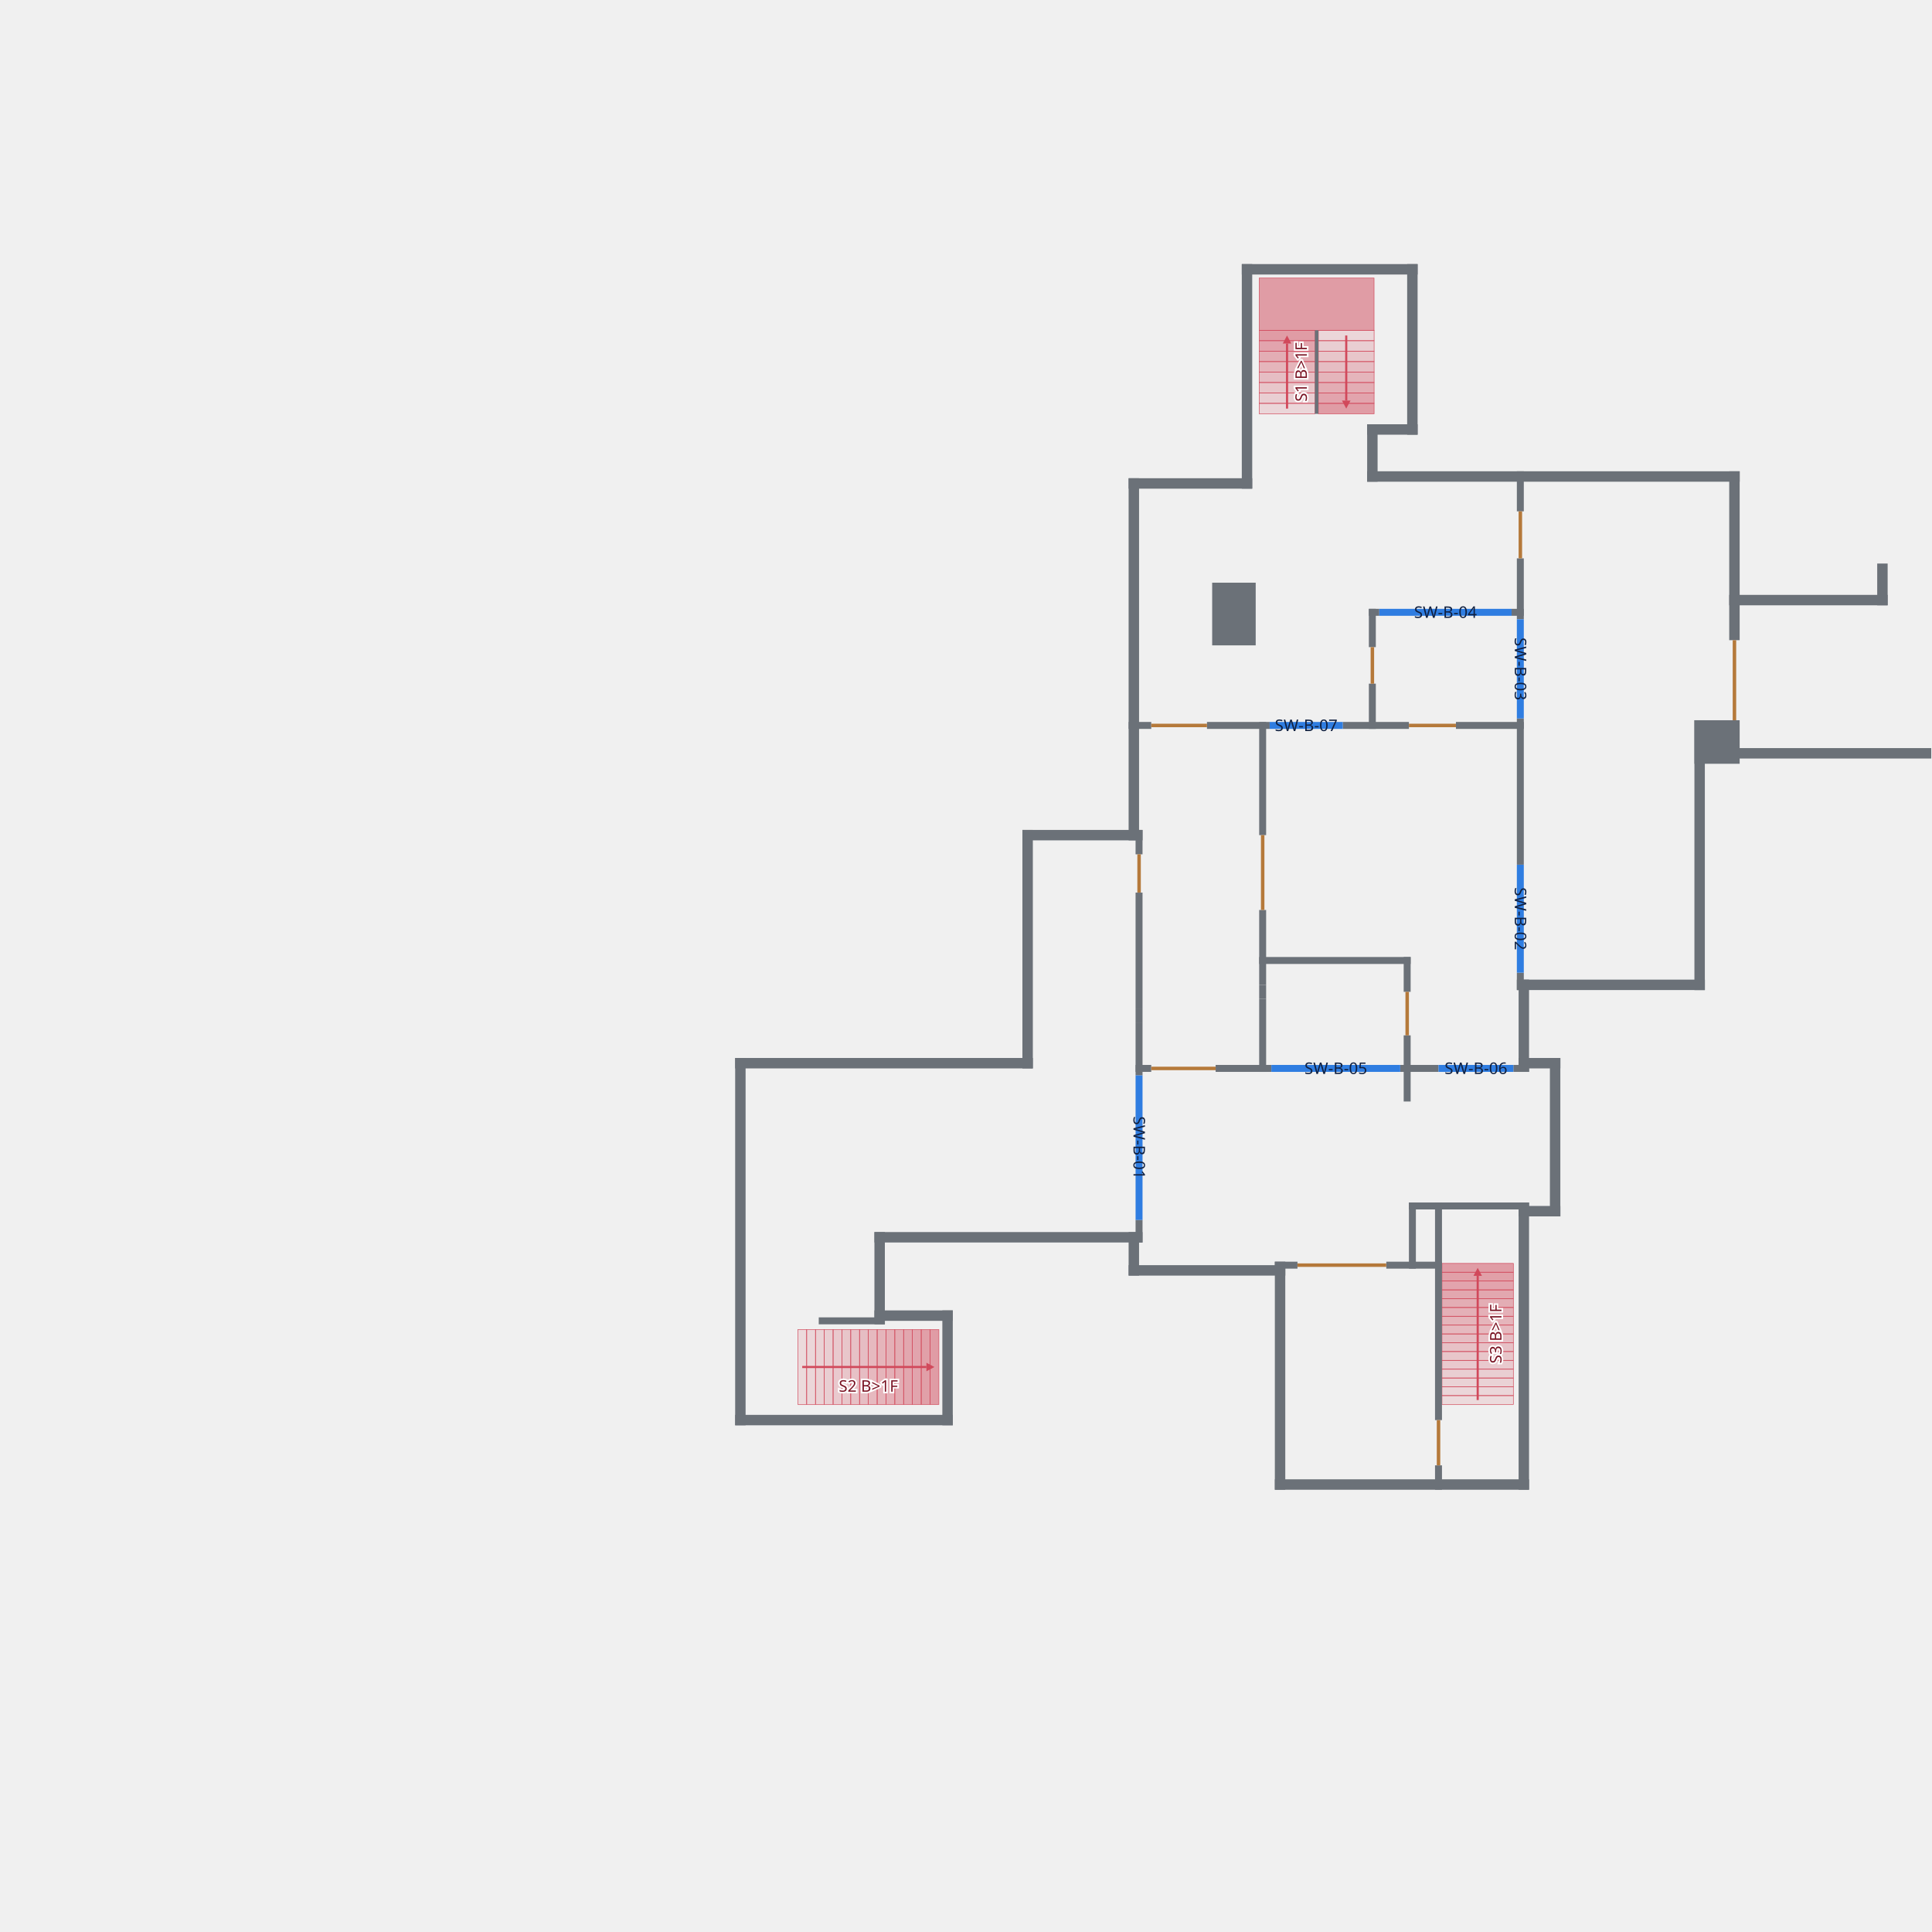
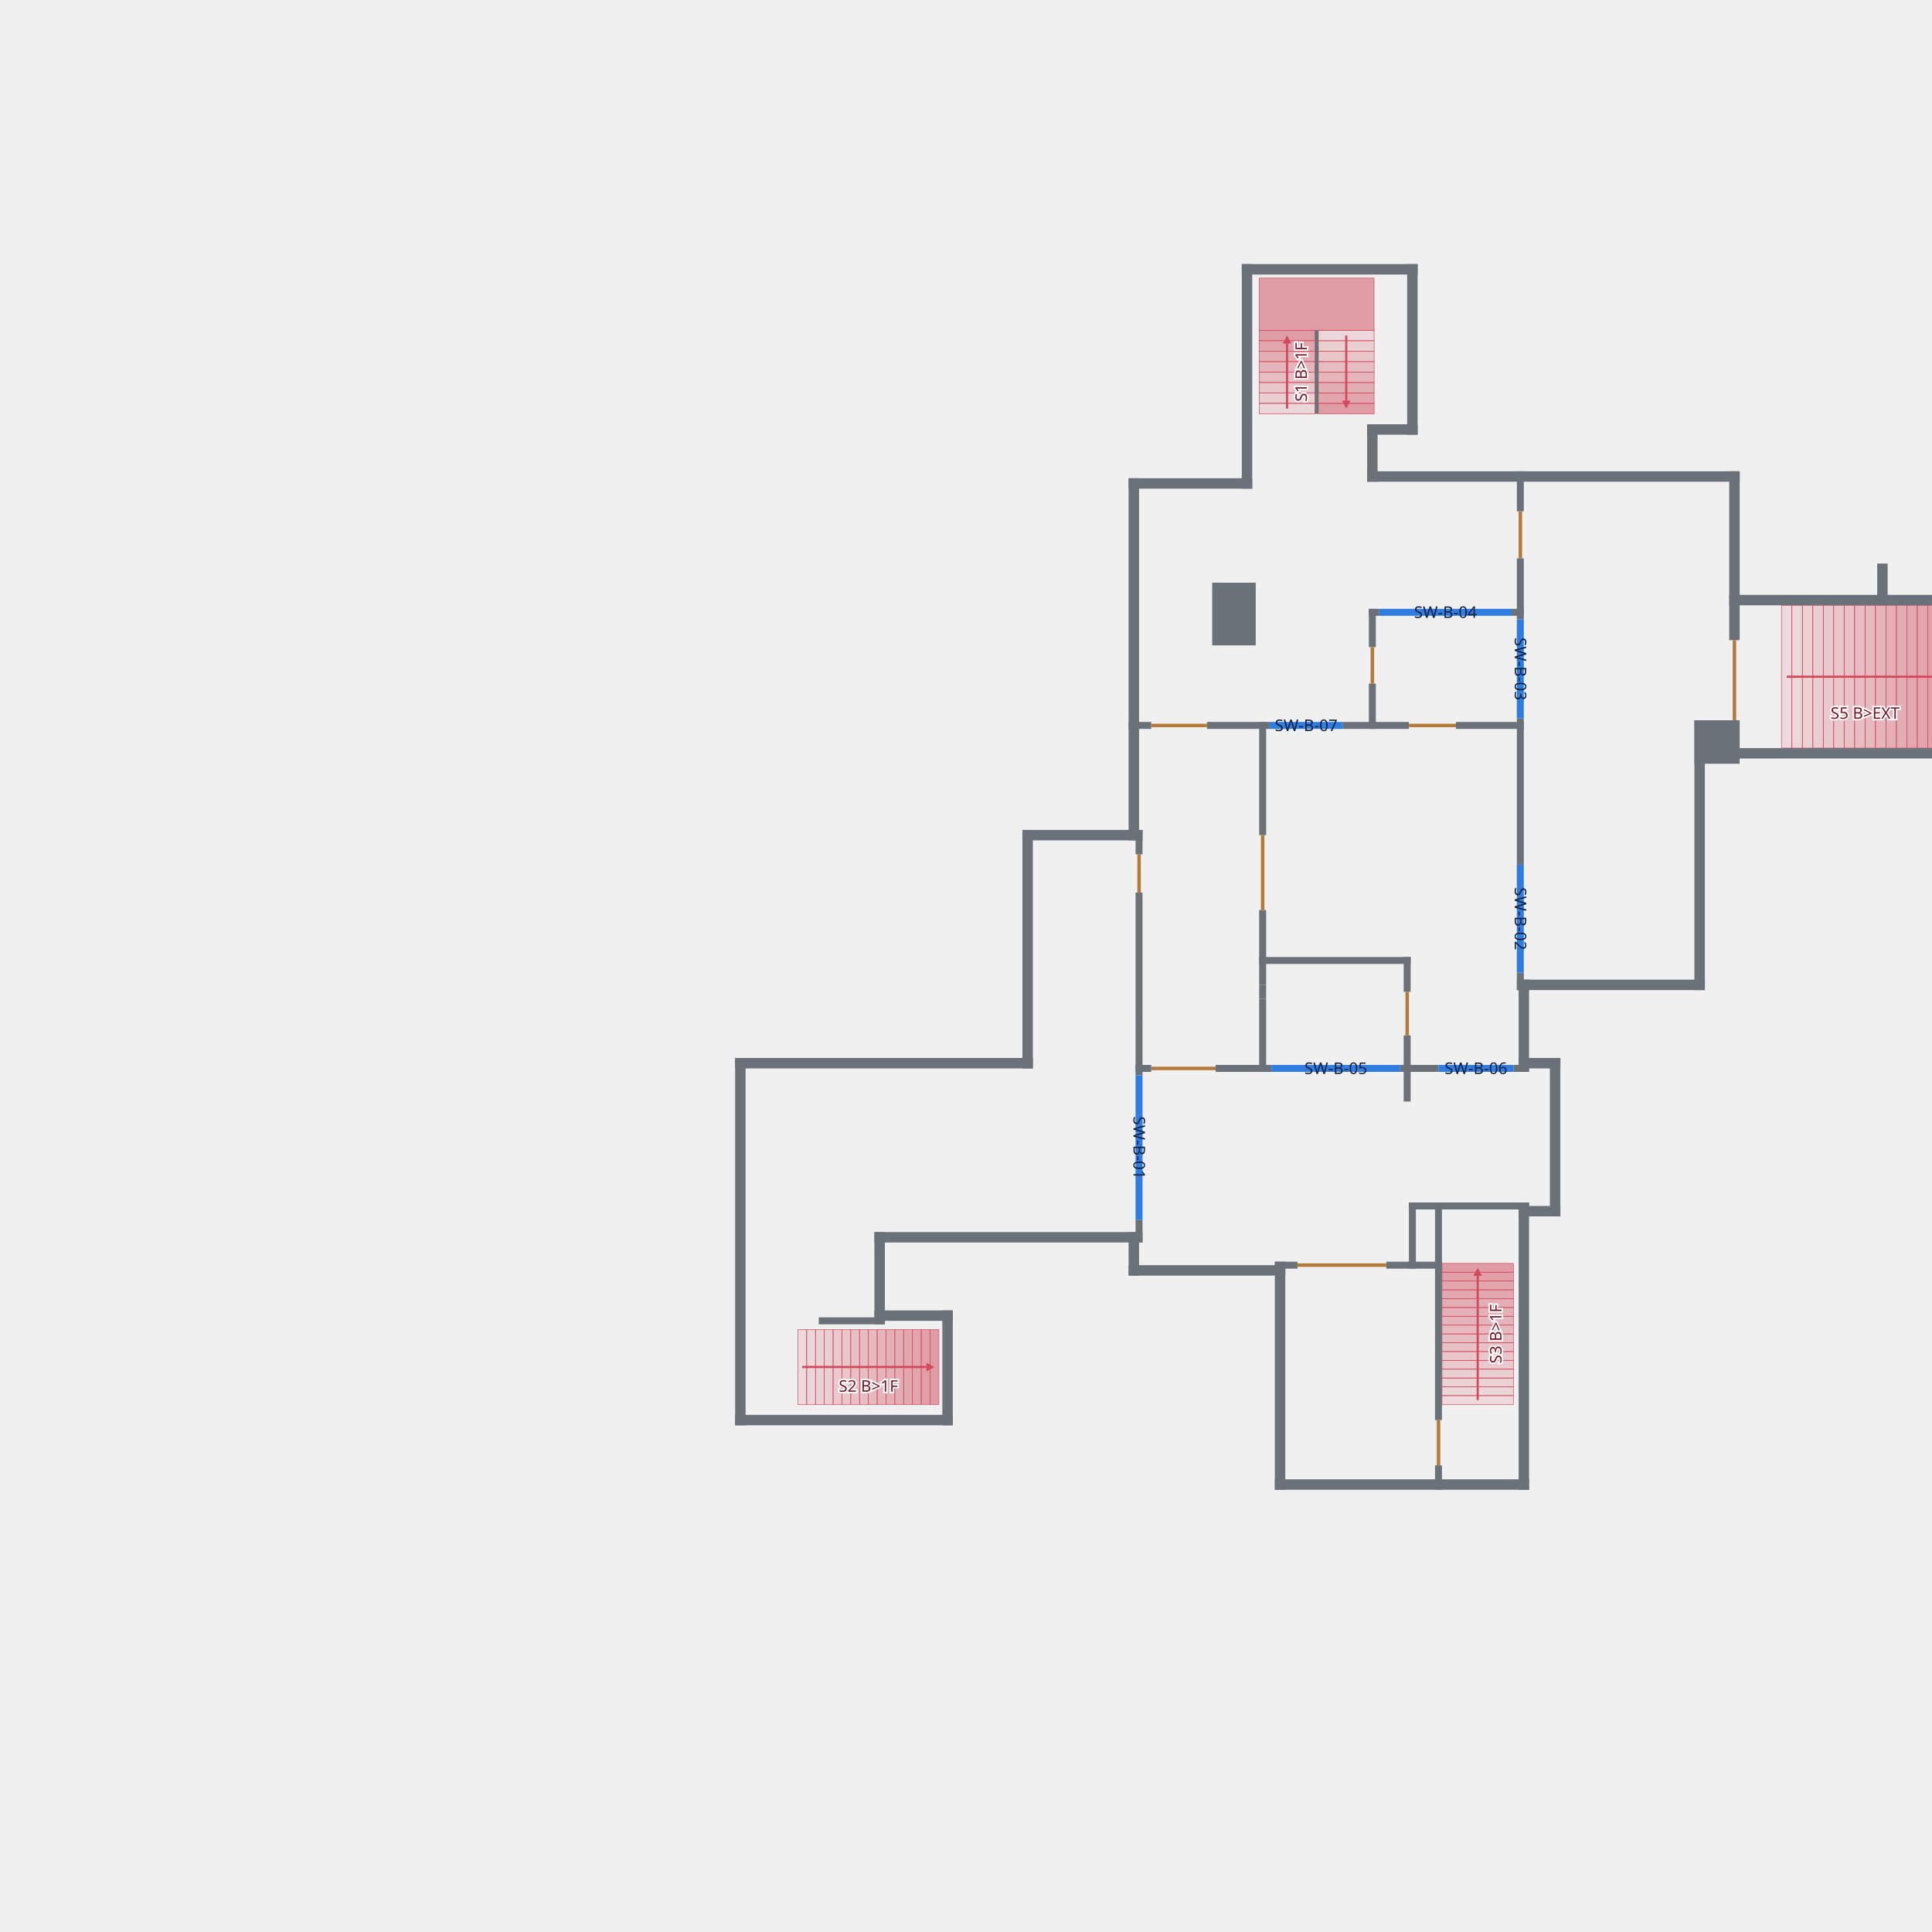
<svg xmlns="http://www.w3.org/2000/svg" data-generator="tools/mapgen" viewBox="0 0 361.244 361.244" width="1024" height="1024">
  <style>text{font:3px sans-serif;fill:#102040;text-anchor:middle;dominant-baseline:middle}text.rooms{font:bold 4px sans-serif;fill:#7a1f5c}text.stairs{fill:#7a1424;paint-order:stroke;stroke:#fff;stroke-width:0.6px}</style>
  <rect class="stairs" x="235.44" y="75.42" width="10.42" height="1.95" fill="#d1495b" fill-opacity="0.15" stroke="#d1495b" stroke-width="0.1" />
  <rect class="stairs" x="235.44" y="73.47" width="10.42" height="1.95" fill="#d1495b" fill-opacity="0.2" stroke="#d1495b" stroke-width="0.1" />
  <rect class="stairs" x="235.44" y="71.52" width="10.42" height="1.95" fill="#d1495b" fill-opacity="0.25" stroke="#d1495b" stroke-width="0.1" />
  <rect class="stairs" x="235.44" y="69.57" width="10.42" height="1.95" fill="#d1495b" fill-opacity="0.3" stroke="#d1495b" stroke-width="0.1" />
  <rect class="stairs" x="235.44" y="67.61" width="10.42" height="1.95" fill="#d1495b" fill-opacity="0.35" stroke="#d1495b" stroke-width="0.1" />
  <rect class="stairs" x="235.44" y="65.66" width="10.42" height="1.95" fill="#d1495b" fill-opacity="0.4" stroke="#d1495b" stroke-width="0.1" />
  <rect class="stairs" x="235.44" y="63.71" width="10.42" height="1.95" fill="#d1495b" fill-opacity="0.45" stroke="#d1495b" stroke-width="0.1" />
  <rect class="stairs" x="235.44" y="61.75" width="10.42" height="1.95" fill="#d1495b" fill-opacity="0.5" stroke="#d1495b" stroke-width="0.1" />
  <path class="stairs" d="M240.65 76.4L240.65 64.23" stroke="#d1495b" stroke-width="0.4" fill="none" />
  <path class="stairs" d="M240.65 62.73L241.45 64.23L239.85 64.23Z" fill="#d1495b" />
  <rect class="stairs" x="246.51" y="61.75" width="10.42" height="1.95" fill="#d1495b" fill-opacity="0.15" stroke="#d1495b" stroke-width="0.1" />
  <rect class="stairs" x="246.51" y="63.71" width="10.42" height="1.95" fill="#d1495b" fill-opacity="0.2" stroke="#d1495b" stroke-width="0.1" />
  <rect class="stairs" x="246.51" y="65.66" width="10.42" height="1.95" fill="#d1495b" fill-opacity="0.25" stroke="#d1495b" stroke-width="0.1" />
  <rect class="stairs" x="246.51" y="67.61" width="10.42" height="1.95" fill="#d1495b" fill-opacity="0.3" stroke="#d1495b" stroke-width="0.1" />
  <rect class="stairs" x="246.51" y="69.57" width="10.42" height="1.95" fill="#d1495b" fill-opacity="0.35" stroke="#d1495b" stroke-width="0.1" />
  <rect class="stairs" x="246.51" y="71.52" width="10.42" height="1.95" fill="#d1495b" fill-opacity="0.4" stroke="#d1495b" stroke-width="0.1" />
  <rect class="stairs" x="246.51" y="73.47" width="10.42" height="1.95" fill="#d1495b" fill-opacity="0.45" stroke="#d1495b" stroke-width="0.1" />
  <rect class="stairs" x="246.51" y="75.42" width="10.42" height="1.95" fill="#d1495b" fill-opacity="0.5" stroke="#d1495b" stroke-width="0.1" />
  <path class="stairs" d="M251.72 62.73L251.72 74.9" stroke="#d1495b" stroke-width="0.4" fill="none" />
  <path class="stairs" d="M251.72 76.4L250.92 74.9L252.52 74.9Z" fill="#d1495b" />
  <rect class="stairs" x="149.18" y="248.6" width="1.65" height="14" fill="#d1495b" fill-opacity="0.13" stroke="#d1495b" stroke-width="0.1" />
  <rect class="stairs" x="150.83" y="248.6" width="1.65" height="14" fill="#d1495b" fill-opacity="0.15" stroke="#d1495b" stroke-width="0.1" />
  <rect class="stairs" x="152.48" y="248.6" width="1.65" height="14" fill="#d1495b" fill-opacity="0.18" stroke="#d1495b" stroke-width="0.1" />
  <rect class="stairs" x="154.12" y="248.6" width="1.65" height="14" fill="#d1495b" fill-opacity="0.2" stroke="#d1495b" stroke-width="0.1" />
  <rect class="stairs" x="155.77" y="248.6" width="1.65" height="14" fill="#d1495b" fill-opacity="0.23" stroke="#d1495b" stroke-width="0.1" />
  <rect class="stairs" x="157.42" y="248.6" width="1.65" height="14" fill="#d1495b" fill-opacity="0.25" stroke="#d1495b" stroke-width="0.1" />
  <rect class="stairs" x="159.07" y="248.6" width="1.65" height="14" fill="#d1495b" fill-opacity="0.28" stroke="#d1495b" stroke-width="0.1" />
  <rect class="stairs" x="160.71" y="248.6" width="1.65" height="14" fill="#d1495b" fill-opacity="0.3" stroke="#d1495b" stroke-width="0.1" />
  <rect class="stairs" x="162.36" y="248.6" width="1.65" height="14" fill="#d1495b" fill-opacity="0.33" stroke="#d1495b" stroke-width="0.1" />
  <rect class="stairs" x="164.01" y="248.6" width="1.65" height="14" fill="#d1495b" fill-opacity="0.35" stroke="#d1495b" stroke-width="0.1" />
  <rect class="stairs" x="165.66" y="248.6" width="1.65" height="14" fill="#d1495b" fill-opacity="0.38" stroke="#d1495b" stroke-width="0.1" />
  <rect class="stairs" x="167.31" y="248.6" width="1.65" height="14" fill="#d1495b" fill-opacity="0.4" stroke="#d1495b" stroke-width="0.1" />
  <rect class="stairs" x="168.95" y="248.6" width="1.65" height="14" fill="#d1495b" fill-opacity="0.43" stroke="#d1495b" stroke-width="0.1" />
  <rect class="stairs" x="170.6" y="248.6" width="1.65" height="14" fill="#d1495b" fill-opacity="0.45" stroke="#d1495b" stroke-width="0.1" />
  <rect class="stairs" x="172.25" y="248.6" width="1.65" height="14" fill="#d1495b" fill-opacity="0.48" stroke="#d1495b" stroke-width="0.1" />
  <rect class="stairs" x="173.9" y="248.6" width="1.65" height="14" fill="#d1495b" fill-opacity="0.5" stroke="#d1495b" stroke-width="0.1" />
  <path class="stairs" d="M150 255.6L173.22 255.6" stroke="#d1495b" stroke-width="0.4" fill="none" />
  <path class="stairs" d="M174.72 255.6L173.22 256.4L173.22 254.8Z" fill="#d1495b" />
  <rect class="stairs" x="269.62" y="260.95" width="13.35" height="1.65" fill="#d1495b" fill-opacity="0.13" stroke="#d1495b" stroke-width="0.1" />
  <rect class="stairs" x="269.62" y="259.3" width="13.35" height="1.65" fill="#d1495b" fill-opacity="0.15" stroke="#d1495b" stroke-width="0.1" />
  <rect class="stairs" x="269.62" y="257.66" width="13.35" height="1.65" fill="#d1495b" fill-opacity="0.18" stroke="#d1495b" stroke-width="0.1" />
  <rect class="stairs" x="269.62" y="256.01" width="13.35" height="1.65" fill="#d1495b" fill-opacity="0.2" stroke="#d1495b" stroke-width="0.1" />
  <rect class="stairs" x="269.62" y="254.36" width="13.35" height="1.65" fill="#d1495b" fill-opacity="0.23" stroke="#d1495b" stroke-width="0.1" />
  <rect class="stairs" x="269.62" y="252.71" width="13.35" height="1.65" fill="#d1495b" fill-opacity="0.25" stroke="#d1495b" stroke-width="0.1" />
  <rect class="stairs" x="269.62" y="251.06" width="13.35" height="1.65" fill="#d1495b" fill-opacity="0.28" stroke="#d1495b" stroke-width="0.1" />
  <rect class="stairs" x="269.62" y="249.42" width="13.35" height="1.65" fill="#d1495b" fill-opacity="0.3" stroke="#d1495b" stroke-width="0.1" />
  <rect class="stairs" x="269.62" y="247.77" width="13.35" height="1.65" fill="#d1495b" fill-opacity="0.33" stroke="#d1495b" stroke-width="0.1" />
  <rect class="stairs" x="269.62" y="246.12" width="13.35" height="1.65" fill="#d1495b" fill-opacity="0.35" stroke="#d1495b" stroke-width="0.1" />
  <rect class="stairs" x="269.62" y="244.47" width="13.35" height="1.65" fill="#d1495b" fill-opacity="0.38" stroke="#d1495b" stroke-width="0.1" />
  <rect class="stairs" x="269.62" y="242.83" width="13.35" height="1.65" fill="#d1495b" fill-opacity="0.4" stroke="#d1495b" stroke-width="0.1" />
  <rect class="stairs" x="269.62" y="241.18" width="13.35" height="1.65" fill="#d1495b" fill-opacity="0.43" stroke="#d1495b" stroke-width="0.1" />
  <rect class="stairs" x="269.62" y="239.53" width="13.35" height="1.65" fill="#d1495b" fill-opacity="0.45" stroke="#d1495b" stroke-width="0.1" />
  <rect class="stairs" x="269.62" y="237.88" width="13.35" height="1.65" fill="#d1495b" fill-opacity="0.48" stroke="#d1495b" stroke-width="0.1" />
  <rect class="stairs" x="269.62" y="236.23" width="13.35" height="1.65" fill="#d1495b" fill-opacity="0.5" stroke="#d1495b" stroke-width="0.1" />
  <path class="stairs" d="M276.3 261.78L276.3 238.56" stroke="#d1495b" stroke-width="0.4" fill="none" />
  <path class="stairs" d="M276.3 237.06L277.1 238.56L275.5 238.56Z" fill="#d1495b" />
+   <rect class="stairs" x="333.1" y="113.18" width="1.95" height="26.69" fill="#d1495b" fill-opacity="0.13" stroke="#d1495b" stroke-width="0.1" />
+   <rect class="stairs" x="335.05" y="113.18" width="1.95" height="26.69" fill="#d1495b" fill-opacity="0.15" stroke="#d1495b" stroke-width="0.1" />
+   <rect class="stairs" x="337.01" y="113.18" width="1.95" height="26.69" fill="#d1495b" fill-opacity="0.18" stroke="#d1495b" stroke-width="0.1" />
+   <rect class="stairs" x="338.96" y="113.18" width="1.95" height="26.69" fill="#d1495b" fill-opacity="0.2" stroke="#d1495b" stroke-width="0.1" />
+   <rect class="stairs" x="340.91" y="113.18" width="1.95" height="26.69" fill="#d1495b" fill-opacity="0.23" stroke="#d1495b" stroke-width="0.1" />
+   <rect class="stairs" x="342.86" y="113.18" width="1.95" height="26.69" fill="#d1495b" fill-opacity="0.25" stroke="#d1495b" stroke-width="0.1" />
+   <rect class="stairs" x="344.82" y="113.18" width="1.95" height="26.69" fill="#d1495b" fill-opacity="0.28" stroke="#d1495b" stroke-width="0.1" />
+   <rect class="stairs" x="346.77" y="113.18" width="1.95" height="26.69" fill="#d1495b" fill-opacity="0.3" stroke="#d1495b" stroke-width="0.1" />
+   <rect class="stairs" x="348.72" y="113.18" width="1.95" height="26.69" fill="#d1495b" fill-opacity="0.33" stroke="#d1495b" stroke-width="0.1" />
+   <rect class="stairs" x="350.68" y="113.18" width="1.95" height="26.69" fill="#d1495b" fill-opacity="0.35" stroke="#d1495b" stroke-width="0.1" />
+   <rect class="stairs" x="352.63" y="113.18" width="1.95" height="26.69" fill="#d1495b" fill-opacity="0.38" stroke="#d1495b" stroke-width="0.1" />
+   <rect class="stairs" x="354.58" y="113.18" width="1.95" height="26.69" fill="#d1495b" fill-opacity="0.4" stroke="#d1495b" stroke-width="0.1" />
+   <rect class="stairs" x="356.54" y="113.18" width="1.95" height="26.69" fill="#d1495b" fill-opacity="0.43" stroke="#d1495b" stroke-width="0.1" />
+   <rect class="stairs" x="358.49" y="113.18" width="1.95" height="26.69" fill="#d1495b" fill-opacity="0.45" stroke="#d1495b" stroke-width="0.1" />
+   <rect class="stairs" x="360.44" y="113.18" width="1.95" height="26.69" fill="#d1495b" fill-opacity="0.48" stroke="#d1495b" stroke-width="0.1" />
+   <rect class="stairs" x="362.4" y="113.18" width="1.95" height="26.69" fill="#d1495b" fill-opacity="0.5" stroke="#d1495b" stroke-width="0.1" />
+   <path class="stairs" d="M334.08 126.53L361.87 126.53" stroke="#d1495b" stroke-width="0.4" fill="none" />
+   <path class="stairs" d="M363.37 126.53L361.87 127.33L361.87 125.73Z" fill="#d1495b" />
  <rect class="stairs" x="235.44" y="51.99" width="21.48" height="9.77" fill="#d1495b" fill-opacity="0.5" stroke="#d1495b" stroke-width="0.1" />
  <rect class="walls" x="211.03" y="134.99" width="4.23" height="1.3" fill="#6b7178" />
  <rect class="walls" x="225.68" y="134.99" width="11.72" height="1.3" fill="#6b7178" />
  <rect class="walls" x="251.07" y="134.99" width="12.37" height="1.3" fill="#6b7178" />
  <rect class="walls" x="272.23" y="134.99" width="12.7" height="1.3" fill="#6b7178" />
  <rect class="walls" x="316.82" y="134.67" width="8.46" height="8.14" fill="#6b7178" />
  <rect class="walls" x="137.46" y="197.82" width="55.66" height="1.95" fill="#6b7178" />
  <rect class="walls" x="212.33" y="199.12" width="2.93" height="1.3" fill="#6b7178" />
  <rect class="walls" x="227.3" y="199.12" width="10.42" height="1.3" fill="#6b7178" />
  <rect class="walls" x="261.81" y="199.12" width="7.16" height="1.3" fill="#6b7178" />
  <rect class="walls" x="282.97" y="199.12" width="2.93" height="1.3" fill="#6b7178" />
  <rect class="walls" x="283.95" y="197.82" width="7.81" height="1.95" fill="#6b7178" />
  <rect class="walls" x="163.5" y="230.37" width="50.13" height="1.95" fill="#6b7178" />
  <rect class="walls" x="211.03" y="89.42" width="23.11" height="1.95" fill="#6b7178" />
  <rect class="walls" x="255.63" y="88.12" width="69.66" height="1.95" fill="#6b7178" />
  <rect class="walls" x="137.46" y="264.55" width="40.69" height="1.95" fill="#6b7178" />
-   <rect class="walls" x="323.01" y="139.88" width="38.09" height="1.95" fill="#6b7178" />
+   <rect class="walls" x="323.01" y="139.88" width="41.34" height="1.95" fill="#6b7178" />
  <rect class="walls" x="211.03" y="236.56" width="29.3" height="1.95" fill="#6b7178" />
  <rect class="walls" x="238.37" y="235.91" width="4.23" height="1.3" fill="#6b7178" />
  <rect class="walls" x="259.21" y="235.91" width="10.42" height="1.3" fill="#6b7178" />
  <rect class="walls" x="232.19" y="49.38" width="32.88" height="1.95" fill="#6b7178" />
  <rect class="walls" x="238.37" y="276.6" width="47.53" height="1.95" fill="#6b7178" />
  <rect class="walls" x="283.62" y="183.17" width="35.16" height="1.95" fill="#6b7178" />
  <rect class="walls" x="255.95" y="113.84" width="1.95" height="1.3" fill="#6b7178" />
  <rect class="walls" x="282.64" y="113.84" width="2.28" height="1.3" fill="#6b7178" />
-   <rect class="walls" x="323.33" y="111.23" width="29.62" height="1.95" fill="#6b7178" />
+   <rect class="walls" x="323.33" y="111.23" width="41.02" height="1.95" fill="#6b7178" />
  <rect class="walls" x="235.44" y="178.94" width="28.32" height="1.3" fill="#6b7178" />
  <rect class="walls" x="191.17" y="155.18" width="22.46" height="1.95" fill="#6b7178" />
  <rect class="walls" x="153.09" y="246.32" width="12.37" height="1.3" fill="#6b7178" />
  <rect class="walls" x="163.5" y="245.02" width="14.65" height="1.95" fill="#6b7178" />
  <rect class="walls" x="263.44" y="224.84" width="22.46" height="1.3" fill="#6b7178" />
  <rect class="walls" x="283.95" y="225.49" width="7.81" height="1.95" fill="#6b7178" />
  <rect class="walls" x="255.63" y="79.33" width="9.44" height="1.95" fill="#6b7178" />
  <rect class="walls" x="283.62" y="88.12" width="1.3" height="7.49" fill="#6b7178" />
  <rect class="walls" x="283.62" y="104.4" width="1.3" height="11.39" fill="#6b7178" />
  <rect class="walls" x="283.62" y="134.34" width="1.3" height="27.34" fill="#6b7178" />
  <rect class="walls" x="283.62" y="181.87" width="1.3" height="3.26" fill="#6b7178" />
  <rect class="walls" x="283.95" y="183.17" width="1.95" height="17.25" fill="#6b7178" />
  <rect class="walls" x="283.95" y="224.84" width="1.95" height="53.71" fill="#6b7178" />
  <rect class="walls" x="211.03" y="89.42" width="1.95" height="67.71" fill="#6b7178" />
  <rect class="walls" x="212.33" y="155.18" width="1.3" height="4.56" fill="#6b7178" />
  <rect class="walls" x="212.33" y="166.9" width="1.3" height="21.81" fill="#6b7178" />
  <rect class="walls" x="212.33" y="188.71" width="1.3" height="2.6" fill="#6b7178" />
  <rect class="walls" x="212.33" y="191.31" width="1.3" height="9.77" fill="#6b7178" />
  <rect class="walls" x="212.33" y="228.09" width="1.3" height="4.23" fill="#6b7178" />
  <rect class="walls" x="211.03" y="230.37" width="1.95" height="8.14" fill="#6b7178" />
  <rect class="walls" x="137.46" y="197.82" width="1.95" height="68.68" fill="#6b7178" />
  <rect class="walls" x="235.44" y="134.99" width="1.3" height="21.16" fill="#6b7178" />
  <rect class="walls" x="235.44" y="170.15" width="1.3" height="14" fill="#6b7178" />
  <rect class="walls" x="235.44" y="184.15" width="1.3" height="2.6" fill="#6b7178" />
  <rect class="walls" x="235.44" y="186.75" width="1.3" height="13.67" fill="#6b7178" />
  <rect class="walls" x="316.82" y="134.67" width="1.95" height="50.46" fill="#6b7178" />
  <rect class="walls" x="232.19" y="49.38" width="1.95" height="41.99" fill="#6b7178" />
  <rect class="walls" x="226.65" y="108.95" width="8.14" height="11.72" fill="#6b7178" />
  <rect class="walls" x="191.17" y="155.18" width="1.95" height="44.6" fill="#6b7178" />
  <rect class="walls" x="268.32" y="224.84" width="1.3" height="40.69" fill="#6b7178" />
  <rect class="walls" x="268.32" y="273.99" width="1.3" height="4.56" fill="#6b7178" />
  <rect class="walls" x="238.37" y="235.91" width="1.95" height="42.64" fill="#6b7178" />
  <rect class="walls" x="263.11" y="49.38" width="1.95" height="31.9" fill="#6b7178" />
  <rect class="walls" x="262.46" y="178.94" width="1.3" height="6.51" fill="#6b7178" />
  <rect class="walls" x="262.46" y="193.59" width="1.3" height="12.37" fill="#6b7178" />
  <rect class="walls" x="263.44" y="224.84" width="1.3" height="12.37" fill="#6b7178" />
  <rect class="walls" x="323.33" y="88.12" width="1.95" height="31.58" fill="#6b7178" />
  <rect class="walls" x="289.8" y="197.82" width="1.95" height="29.62" fill="#6b7178" />
  <rect class="walls" x="255.63" y="79.33" width="1.95" height="10.74" fill="#6b7178" />
  <rect class="walls" x="255.95" y="113.84" width="1.3" height="7.16" fill="#6b7178" />
  <rect class="walls" x="255.95" y="127.83" width="1.3" height="8.46" fill="#6b7178" />
  <rect class="walls" x="176.2" y="245.02" width="1.95" height="21.48" fill="#6b7178" />
  <rect class="walls" x="163.5" y="230.37" width="1.95" height="17.25" fill="#6b7178" />
  <rect class="walls" x="351" y="105.37" width="1.95" height="7.81" fill="#6b7178" />
  <rect class="walls" x="245.86" y="61.75" width="0.65" height="15.63" fill="#6b7178" />
  <rect class="panels" x="212.33" y="201.08" width="1.3" height="27.02" fill="#2f7de1" />
  <rect class="panels" x="283.62" y="161.69" width="1.3" height="20.18" fill="#2f7de1" />
  <rect class="panels" x="283.62" y="115.79" width="1.3" height="18.55" fill="#2f7de1" />
  <rect class="panels" x="257.9" y="113.84" width="24.74" height="1.3" fill="#2f7de1" />
  <rect class="panels" x="237.72" y="199.12" width="24.09" height="1.3" fill="#2f7de1" />
  <rect class="panels" x="268.97" y="199.12" width="14" height="1.3" fill="#2f7de1" />
  <rect class="panels" x="237.4" y="134.99" width="13.67" height="1.3" fill="#2f7de1" />
  <rect class="openings" x="215.26" y="135.32" width="10.42" height="0.65" fill="#b5793a" />
  <rect class="openings" x="263.44" y="135.32" width="8.79" height="0.65" fill="#b5793a" />
  <rect class="openings" x="215.26" y="199.45" width="12.04" height="0.65" fill="#b5793a" />
  <rect class="openings" x="242.6" y="236.23" width="16.6" height="0.65" fill="#b5793a" />
  <rect class="openings" x="283.95" y="95.61" width="0.65" height="8.79" fill="#b5793a" />
  <rect class="openings" x="212.66" y="159.73" width="0.65" height="7.16" fill="#b5793a" />
  <rect class="openings" x="235.77" y="156.15" width="0.65" height="14" fill="#b5793a" />
  <rect class="openings" x="268.65" y="265.53" width="0.65" height="8.46" fill="#b5793a" />
  <rect class="openings" x="262.79" y="185.45" width="0.65" height="8.14" fill="#b5793a" />
  <rect class="openings" x="323.98" y="119.7" width="0.65" height="14.97" fill="#b5793a" />
  <rect class="openings" x="256.28" y="121" width="0.65" height="6.84" fill="#b5793a" />
  <text class="labels stairs" x="243.32" y="69.57" transform="rotate(-90 243.32 69.57)">S1 B&gt;1F</text>
  <text class="labels stairs" x="162.36" y="259.18" transform="rotate(0 162.36 259.18)">S2 B&gt;1F</text>
  <text class="labels stairs" x="279.71" y="249.42" transform="rotate(-90 279.71 249.42)">S3 B&gt;1F</text>
+   <text class="labels stairs" x="348.72" y="133.36" transform="rotate(0 348.72 133.36)">S5 B&gt;EXT</text>
  <text class="labels" x="212.98" y="214.58" transform="rotate(90 212.98 214.58)">SW-B-01</text>
  <text class="labels" x="284.27" y="171.78" transform="rotate(90 284.27 171.78)">SW-B-02</text>
  <text class="labels" x="284.27" y="125.07" transform="rotate(90 284.27 125.07)">SW-B-03</text>
  <text class="labels" x="270.27" y="114.49">SW-B-04</text>
  <text class="labels" x="249.77" y="199.77">SW-B-05</text>
  <text class="labels" x="275.97" y="199.77">SW-B-06</text>
  <text class="labels" x="244.23" y="135.65">SW-B-07</text>
  <text class="rooms" x="247.98" y="80.47" />
  <text class="rooms" x="244.07" y="109.77" />
  <text class="rooms" x="270.44" y="125.07" />
  <text class="rooms" x="302.66" y="134.51" />
  <text class="rooms" x="262.62" y="162.83" />
  <text class="rooms" x="249.6" y="189.52" />
  <text class="rooms" x="224.54" y="167.38" />
  <text class="rooms" x="202.73" y="177.8" />
  <text class="rooms" x="175.71" y="215.24" />
  <text class="rooms" x="155.53" y="243.23" />
  <text class="rooms" x="248.63" y="216.86" />
  <text class="rooms" x="254.16" y="256.9" />
  <text class="rooms" x="276.62" y="265.69" />
</svg>
